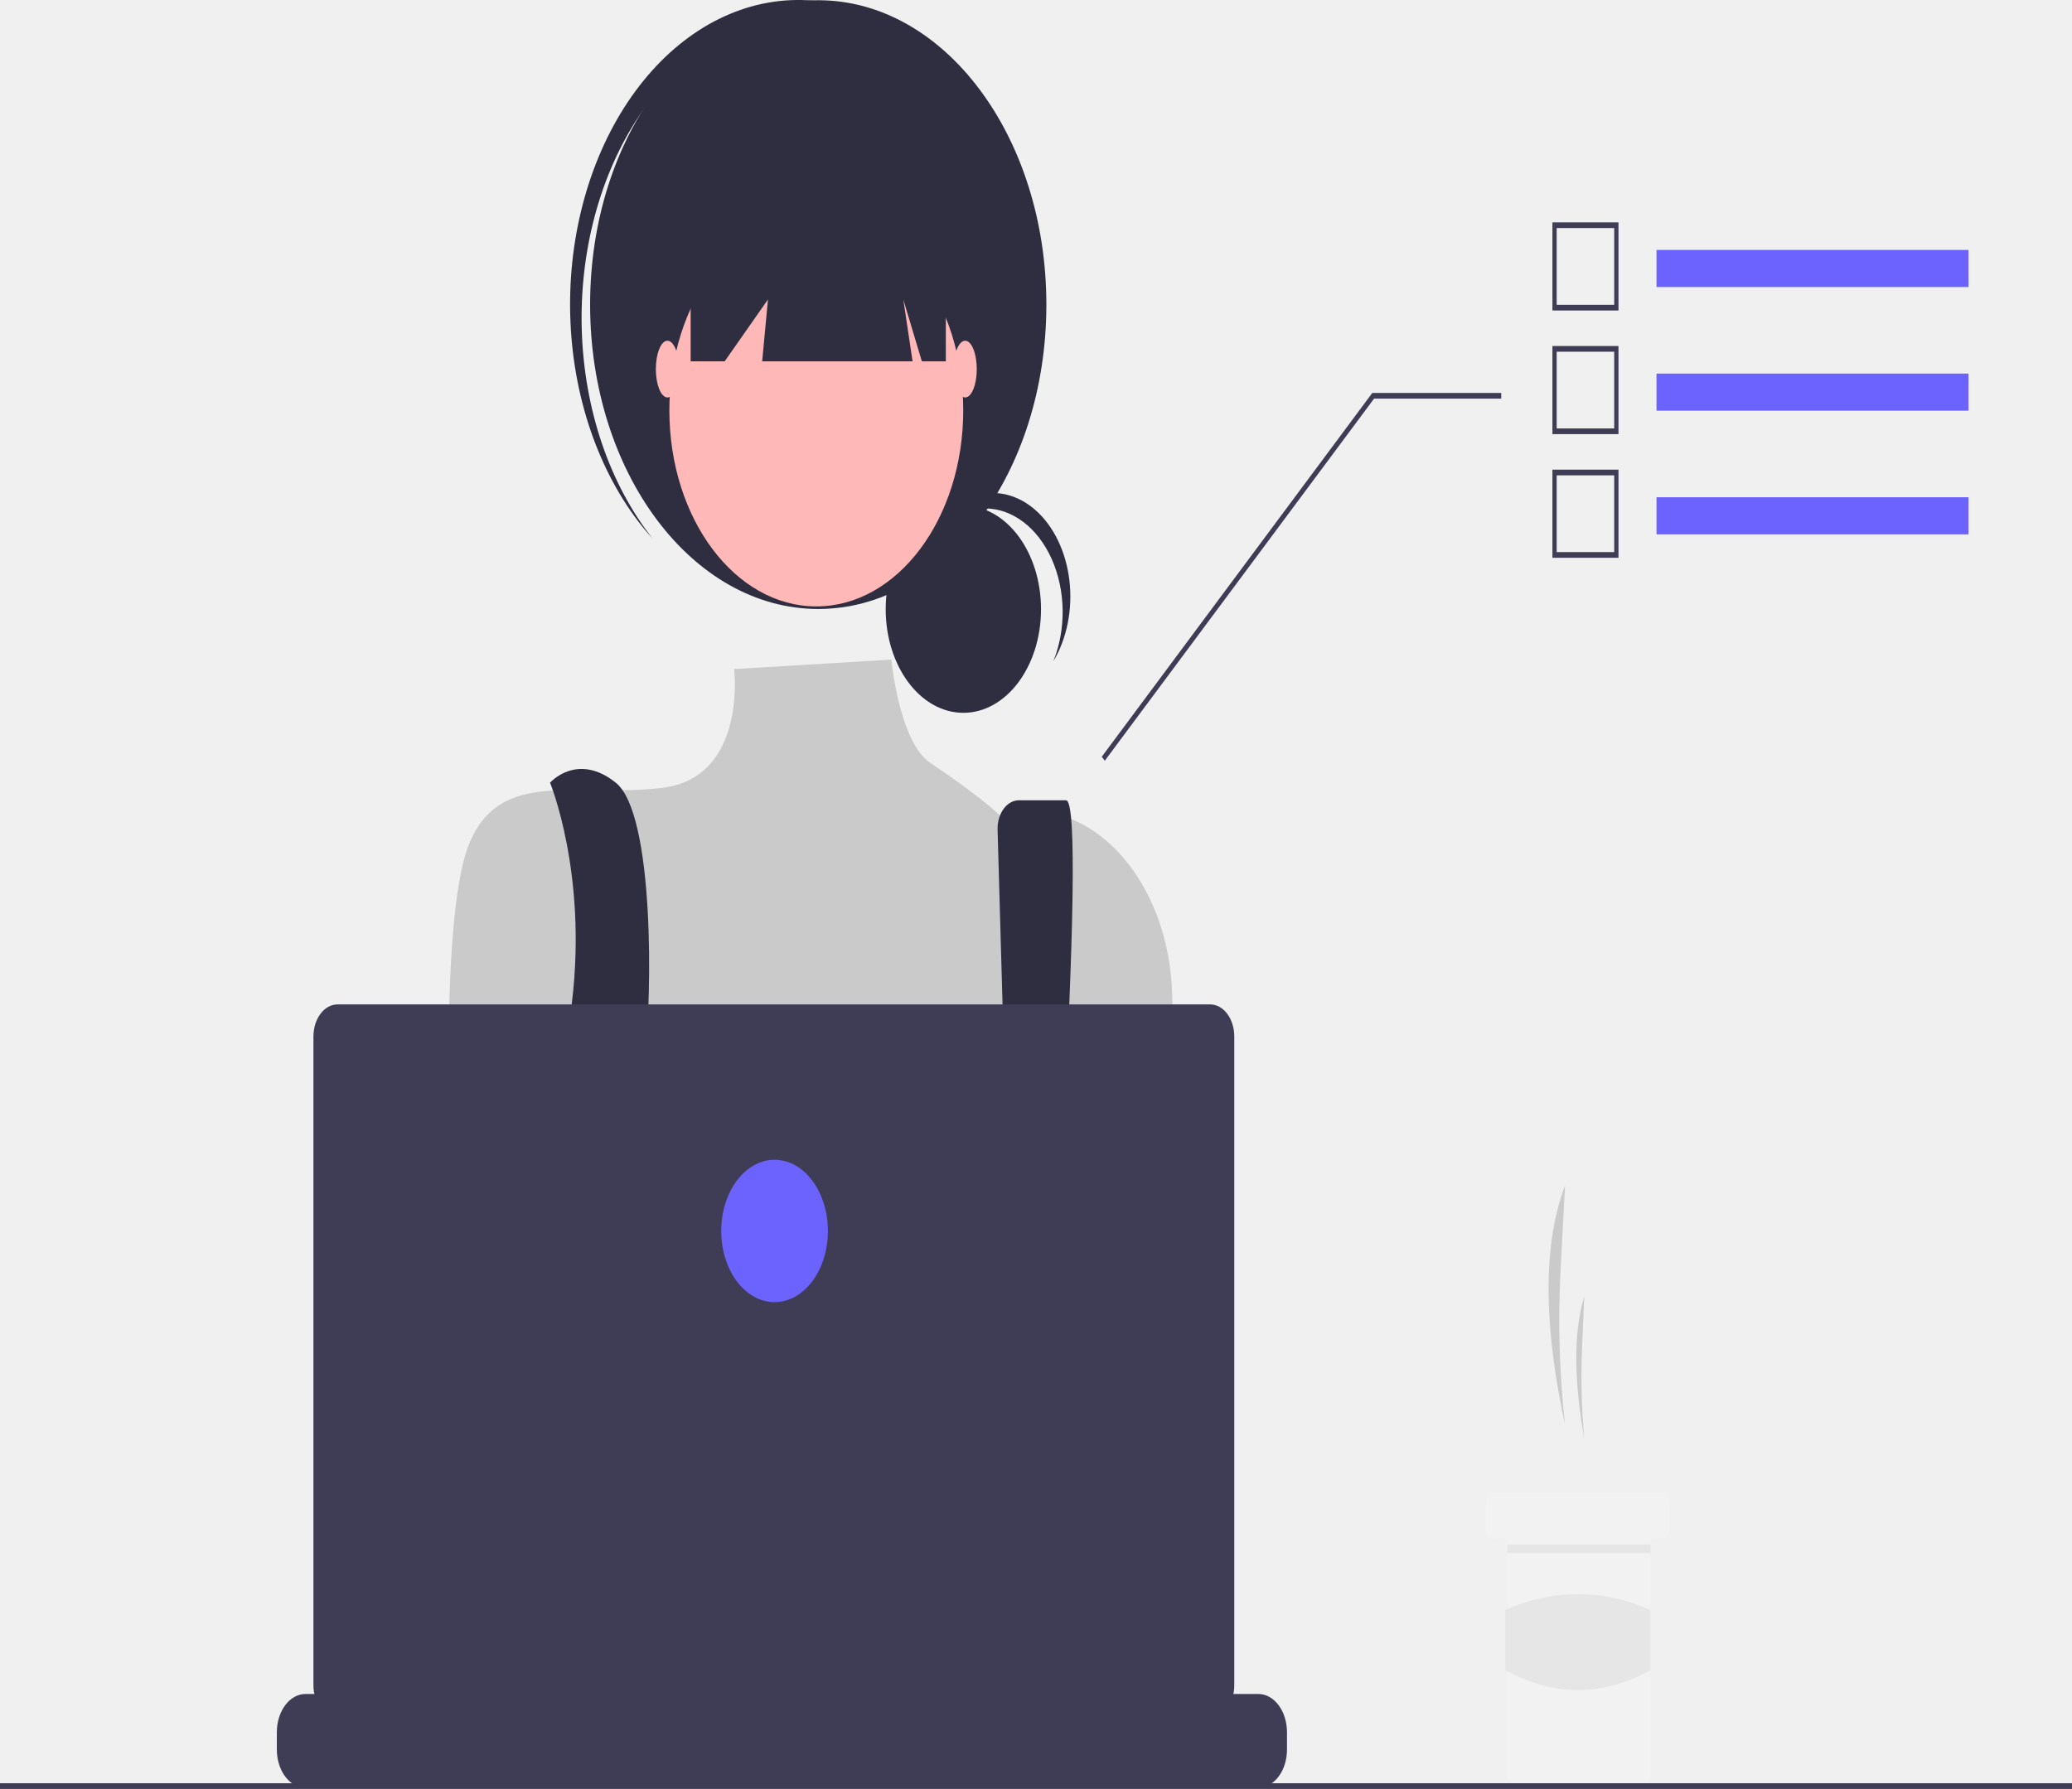
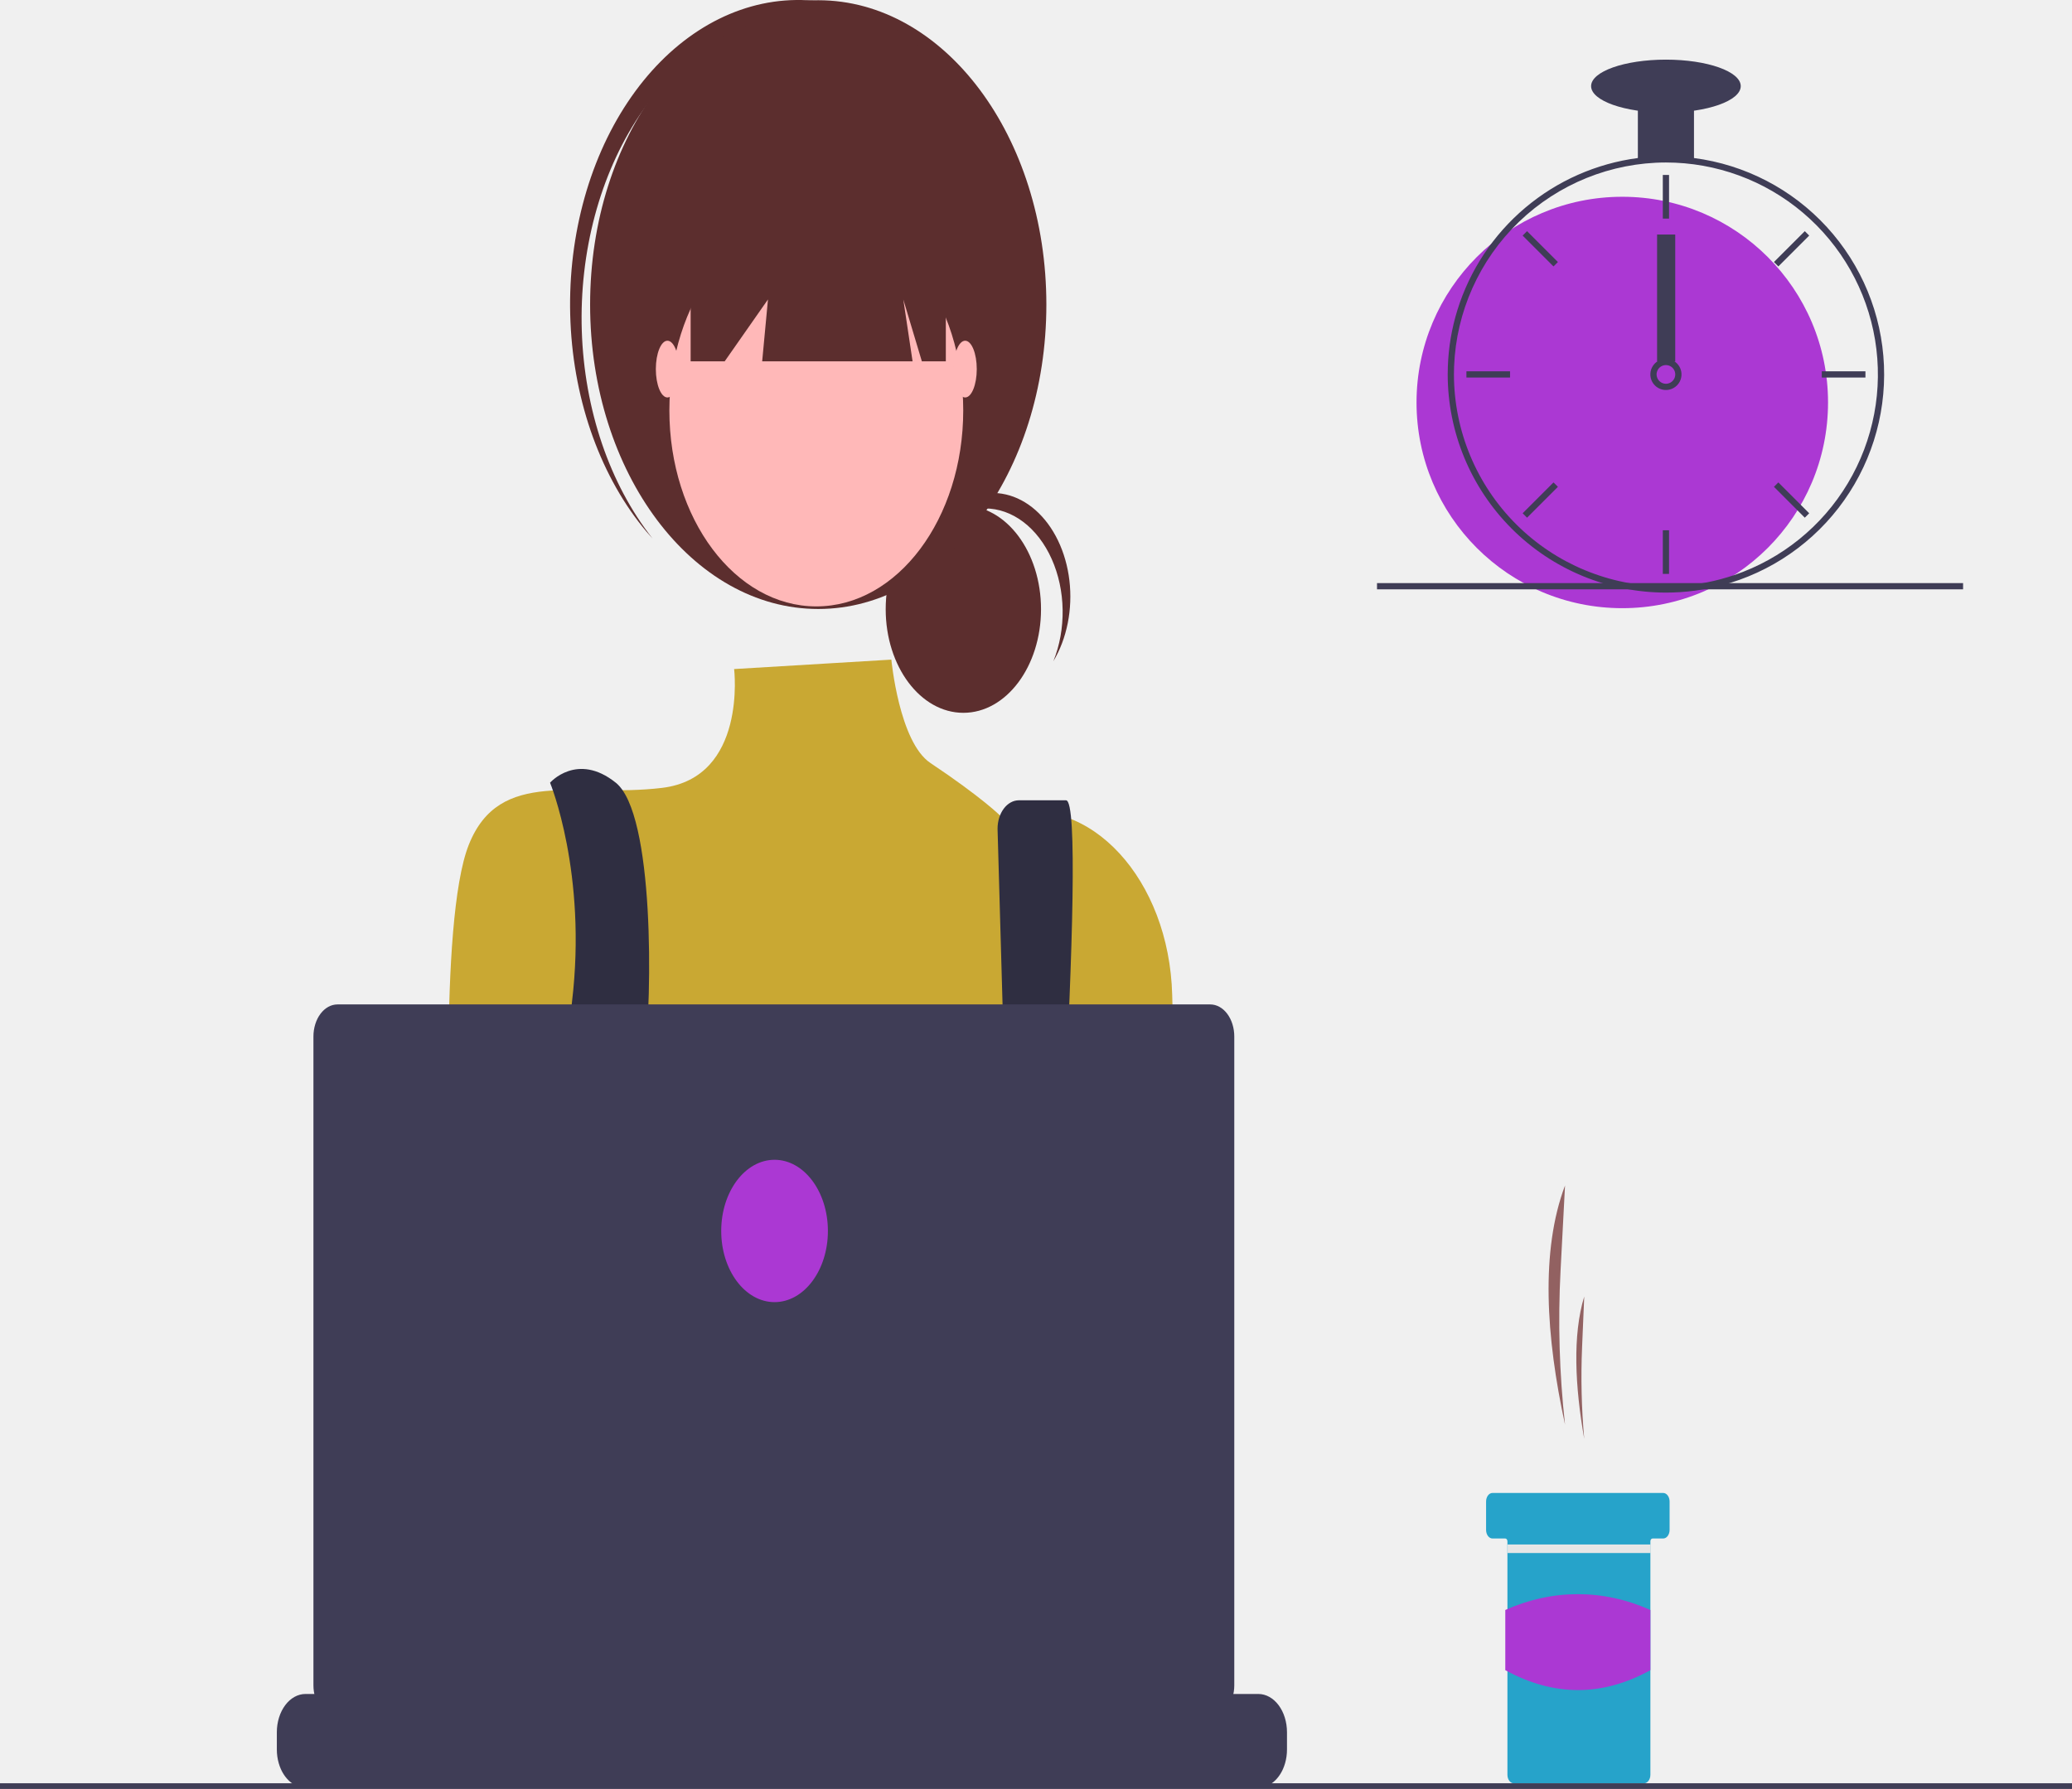
<svg xmlns="http://www.w3.org/2000/svg" width="799" height="690" viewBox="0 0 799 690" fill="none">
  <g id="undraw_Dev_focus_re_6iwt 1" clip-path="url(#clip0_1:49)">
    <g id="Smoke">
-       <path id="Vector" d="M603.503 549.475C601.315 529.811 600.737 509.888 601.779 490.058L603.503 457.238C594.006 482.456 596.152 515.646 603.503 549.475V549.475Z" fill="#CACACA" />
-       <path id="Vector_2" d="M610.908 554.965C609.855 543.232 609.577 531.397 610.079 519.598L610.908 500.062C606.339 515.073 607.371 534.829 610.908 554.965Z" fill="#CACACA" />
+       <path id="Vector" d="M603.503 549.475C601.315 529.811 600.737 509.888 601.779 490.058L603.503 457.238C594.006 482.456 596.152 515.646 603.503 549.475V549.475Z" fill="#926161" />
+       <path id="Vector_2" d="M610.908 554.965C609.855 543.232 609.577 531.397 610.079 519.598L610.908 500.062C606.339 515.073 607.371 534.829 610.908 554.965Z" fill="#926161" />
    </g>
-     <path id="Vector_3" d="M643.825 579.125V590.106C643.821 590.978 643.56 591.813 643.098 592.43C642.636 593.047 642.01 593.396 641.356 593.4H637.242C637.134 593.4 637.027 593.428 636.927 593.483C636.827 593.538 636.736 593.618 636.659 593.72C636.583 593.823 636.522 593.944 636.481 594.077C636.44 594.211 636.419 594.354 636.419 594.498V684.539C636.416 685.411 636.155 686.247 635.693 686.863C635.23 687.48 634.604 687.829 633.951 687.833H583.759C583.104 687.833 582.477 687.485 582.014 686.868C581.551 686.25 581.291 685.412 581.29 684.539V594.498C581.29 594.207 581.203 593.928 581.049 593.723C580.895 593.517 580.686 593.401 580.468 593.4H575.531C574.876 593.399 574.249 593.052 573.786 592.434C573.323 591.817 573.063 590.979 573.062 590.106V579.125C573.062 578.693 573.125 578.264 573.249 577.864C573.373 577.464 573.555 577.101 573.784 576.795C574.014 576.489 574.286 576.246 574.585 576.081C574.885 575.915 575.206 575.831 575.531 575.831H641.356C642.01 575.834 642.637 576.182 643.1 576.799C643.562 577.416 643.823 578.252 643.825 579.125V579.125Z" fill="#F2F2F2" />
+     <path id="Vector_3" d="M643.825 579.125V590.106C643.821 590.978 643.56 591.813 643.098 592.43C642.636 593.047 642.01 593.396 641.356 593.4H637.242C637.134 593.4 637.027 593.428 636.927 593.483C636.827 593.538 636.736 593.618 636.659 593.72C636.583 593.823 636.522 593.944 636.481 594.077C636.44 594.211 636.419 594.354 636.419 594.498V684.539C636.416 685.411 636.155 686.247 635.693 686.863C635.23 687.48 634.604 687.829 633.951 687.833H583.759C583.104 687.833 582.477 687.485 582.014 686.868C581.551 686.25 581.291 685.412 581.29 684.539V594.498C581.29 594.207 581.203 593.928 581.049 593.723C580.895 593.517 580.686 593.401 580.468 593.4H575.531C574.876 593.399 574.249 593.052 573.786 592.434C573.323 591.817 573.063 590.979 573.062 590.106V579.125C573.062 578.693 573.125 578.264 573.249 577.864C573.373 577.464 573.555 577.101 573.784 576.795C574.014 576.489 574.286 576.246 574.585 576.081C574.885 575.915 575.206 575.831 575.531 575.831H641.356C642.01 575.834 642.637 576.182 643.1 576.799C643.562 577.416 643.823 578.252 643.825 579.125Z" fill="#26A3CA" />
    <path id="Vector_4" d="M636.493 595.706H581.364V599H636.493V595.706Z" fill="#E6E6E6" />
-     <path id="Vector_5" d="M636.419 644.18C617.972 654.367 599.323 654.48 580.468 644.18V620.972C598.62 612.836 618.267 612.836 636.419 620.972V644.18Z" fill="#E6E6E6" />
-     <path id="Vector_6" d="M343.725 254.415L283.092 258.053C283.092 258.053 288.153 299.898 255.351 303.877C222.549 307.857 192.728 295.918 180.8 325.765C168.872 355.611 174.013 461.887 174.013 461.887C174.013 461.887 196.379 569.334 214.271 585.252C232.163 601.171 388.719 579.283 388.719 579.283L454.239 468.88L452.02 383.737C450.861 339.276 420.442 305.894 387.681 314.122C387.037 314.284 386.389 314.458 385.737 314.644C385.737 314.644 378.539 307.465 358.792 294.289C346.716 286.231 343.725 254.415 343.725 254.415Z" fill="#CACACA" />
-     <path id="Vector_7" d="M212.111 301.888C212.111 301.888 226.522 336.782 220.558 386.526C214.594 436.27 239.618 541.478 239.618 541.478L257.51 535.508C257.51 535.508 245.582 432.04 248.564 408.163C251.546 384.286 252.369 313.826 237.459 301.888C222.549 289.949 212.111 301.888 212.111 301.888Z" fill="#2F2E41" />
+     <g id="Body">
+       <path id="Vector_5" d="M636.419 644.18C617.972 654.367 599.323 654.48 580.468 644.18V620.972C598.62 612.836 618.267 612.836 636.419 620.972V644.18Z" fill="#AB38D3" />
+       <path id="Vector_6" d="M343.725 254.415L283.092 258.053C283.092 258.053 288.153 299.898 255.351 303.877C222.549 307.857 192.728 295.918 180.8 325.765C168.872 355.611 174.013 461.887 174.013 461.887C174.013 461.887 196.379 569.334 214.271 585.252C232.163 601.171 388.719 579.283 388.719 579.283L454.239 468.88L452.02 383.737C450.861 339.276 420.442 305.894 387.681 314.122C387.037 314.284 386.389 314.458 385.737 314.644C385.737 314.644 378.539 307.465 358.792 294.289C346.716 286.231 343.725 254.415 343.725 254.415Z" fill="#C9A833" />
+       <path id="Vector_7" d="M212.111 301.888C212.111 301.888 226.522 336.782 220.558 386.526C214.594 436.27 239.618 541.478 239.618 541.478L257.51 535.508C257.51 535.508 245.582 432.04 248.564 408.163C251.546 384.286 252.369 313.826 237.459 301.888C222.549 289.949 212.111 301.888 212.111 301.888Z" fill="#2F2E41" />
+     </g>
    <path id="Vector_8" d="M384.688 320.184L390.955 540.483L402.884 550.431C402.884 550.431 420.03 308.675 411.084 308.675H392.881C391.804 308.675 390.737 308.958 389.742 309.508C388.746 310.058 387.842 310.865 387.08 311.881C386.319 312.898 385.714 314.105 385.302 315.433C384.89 316.761 384.677 318.185 384.677 319.623C384.677 319.81 384.681 319.997 384.688 320.184Z" fill="#2F2E41" />
    <path id="Vector_9" d="M247.818 536.503C251.936 536.503 255.274 532.049 255.274 526.554C255.274 521.06 251.936 516.605 247.818 516.605C243.701 516.605 240.363 521.06 240.363 526.554C240.363 532.049 243.701 536.503 247.818 536.503Z" fill="#6C63FF" />
    <path id="Vector_10" d="M396.92 546.452C401.037 546.452 404.375 541.998 404.375 536.503C404.375 531.008 401.037 526.554 396.92 526.554C392.802 526.554 389.464 531.008 389.464 536.503C389.464 541.998 392.802 546.452 396.92 546.452Z" fill="#6C63FF" />
    <g id="Head">
-       <path id="Vector_11" d="M371.487 274.933C388.027 274.933 401.435 257.04 401.435 234.969C401.435 212.897 388.027 195.004 371.487 195.004C354.948 195.004 341.54 212.897 341.54 234.969C341.54 257.04 354.948 274.933 371.487 274.933Z" fill="#2F2E41" />
-       <path id="Vector_12" d="M379.831 196.104C385.013 196.105 390.107 197.901 394.614 201.315C399.121 204.73 402.887 209.647 405.544 215.586C408.201 221.525 409.657 228.282 409.771 235.196C409.885 242.111 408.652 248.947 406.193 255.036C408.79 250.7 410.681 245.691 411.746 240.327C412.812 234.962 413.028 229.361 412.382 223.879C411.735 218.396 410.24 213.154 407.991 208.486C405.743 203.817 402.79 199.825 399.322 196.764C395.853 193.703 391.945 191.639 387.845 190.705C383.746 189.771 379.546 189.987 375.513 191.338C371.48 192.69 367.702 195.148 364.42 198.556C361.137 201.964 358.423 206.247 356.45 211.132C359.25 206.442 362.806 202.655 366.854 200.053C370.902 197.451 375.338 196.101 379.831 196.104V196.104Z" fill="#2F2E41" />
-       <path id="Vector_13" d="M315.527 234.884C364.111 234.884 403.497 182.324 403.497 117.488C403.497 52.651 364.111 0.091 315.527 0.091C266.943 0.091 227.557 52.651 227.557 117.488C227.557 182.324 266.943 234.884 315.527 234.884Z" fill="#2F2E41" />
-       <path id="Vector_14" d="M246.485 44.649C261.643 21.9 282.831 7.899 305.578 5.603C328.324 3.306 350.85 12.893 368.4 32.34C367.68 31.427 366.969 30.508 366.221 29.621C348.782 8.95 325.906 -1.632 302.622 0.201C279.338 2.034 257.553 16.131 242.056 39.395C226.559 62.658 218.619 93.182 219.983 124.256C221.346 155.329 231.901 184.408 249.327 205.099C250.074 205.985 250.842 206.821 251.605 207.667C235.077 186.686 225.305 157.955 224.349 127.54C223.394 97.124 231.331 67.403 246.485 44.649Z" fill="#2F2E41" />
+       <path id="Vector_11" d="M371.487 274.933C388.027 274.933 401.435 257.04 401.435 234.969C401.435 212.897 388.027 195.004 371.487 195.004C354.948 195.004 341.54 212.897 341.54 234.969C341.54 257.04 354.948 274.933 371.487 274.933Z" fill="#5C2E2E" />
+       <path id="Vector_12" d="M379.831 196.104C385.013 196.105 390.107 197.901 394.614 201.315C399.121 204.73 402.887 209.647 405.544 215.586C408.201 221.525 409.657 228.282 409.771 235.196C409.885 242.111 408.652 248.947 406.193 255.036C408.79 250.7 410.681 245.691 411.746 240.327C412.812 234.962 413.028 229.361 412.382 223.879C411.735 218.396 410.24 213.154 407.991 208.486C405.743 203.817 402.79 199.825 399.322 196.764C395.853 193.703 391.945 191.639 387.845 190.705C383.746 189.771 379.546 189.987 375.513 191.338C371.48 192.69 367.702 195.148 364.42 198.556C361.137 201.964 358.423 206.247 356.45 211.132C359.25 206.442 362.806 202.655 366.854 200.053C370.902 197.451 375.338 196.101 379.831 196.104Z" fill="#5C2E2E" />
+       <path id="Vector_13" d="M315.527 234.884C364.111 234.884 403.497 182.324 403.497 117.488C403.497 52.651 364.111 0.091 315.527 0.091C266.943 0.091 227.557 52.651 227.557 117.488C227.557 182.324 266.943 234.884 315.527 234.884Z" fill="#5C2E2E" />
+       <path id="Vector_14" d="M246.485 44.649C261.643 21.9 282.831 7.899 305.578 5.603C328.324 3.306 350.85 12.893 368.4 32.34C367.68 31.427 366.969 30.508 366.221 29.621C348.782 8.95 325.906 -1.632 302.622 0.201C279.338 2.034 257.553 16.131 242.056 39.395C226.559 62.658 218.619 93.182 219.983 124.256C221.346 155.329 231.901 184.408 249.327 205.099C250.074 205.985 250.842 206.821 251.605 207.667C235.077 186.686 225.305 157.955 224.349 127.54C223.394 97.124 231.331 67.403 246.485 44.649Z" fill="#5C2E2E" />
      <path id="Vector_15" d="M314.781 233.889C346.073 233.889 371.44 200.037 371.44 158.278C371.44 116.519 346.073 82.667 314.781 82.667C283.49 82.667 258.123 116.519 258.123 158.278C258.123 200.037 283.49 233.889 314.781 233.889Z" fill="#FFB8B8" />
-       <path id="Vector_16" d="M266.323 63.763V139.374H279.445L296.144 115.497L293.908 139.374H351.907L348.329 115.497L355.486 139.374H364.73V63.763H266.323Z" fill="#2F2E41" />
+       <path id="Vector_16" d="M266.323 63.763V139.374H279.445L296.144 115.497L293.908 139.374H351.907L348.329 115.497L355.486 139.374H364.73V63.763H266.323Z" fill="#5C2E2E" />
      <path id="Vector_17" d="M257.377 153.303C259.848 153.303 261.85 148.404 261.85 142.36C261.85 136.316 259.848 131.416 257.377 131.416C254.907 131.416 252.904 136.316 252.904 142.36C252.904 148.404 254.907 153.303 257.377 153.303Z" fill="#FFB8B8" />
      <path id="Vector_18" d="M372.185 153.303C374.656 153.303 376.658 148.404 376.658 142.36C376.658 136.316 374.656 131.416 372.185 131.416C369.715 131.416 367.712 136.316 367.712 142.36C367.712 148.404 369.715 153.303 372.185 153.303Z" fill="#FFB8B8" />
    </g>
-     <path id="Vector_19" d="M496.285 668.11V674.775C496.288 676.604 496.034 678.418 495.536 680.123C495.315 680.882 495.048 681.617 494.738 682.319C493.757 684.515 492.366 686.334 490.7 687.597C489.034 688.86 487.15 689.523 485.234 689.522H117.804C115.888 689.523 114.005 688.86 112.339 687.597C110.673 686.334 109.282 684.515 108.301 682.319C107.991 681.617 107.724 680.882 107.503 680.123C107.005 678.418 106.751 676.604 106.754 674.775V668.11C106.754 666.174 107.039 664.257 107.594 662.468C108.149 660.679 108.962 659.053 109.988 657.684C111.013 656.314 112.231 655.228 113.571 654.487C114.911 653.745 116.348 653.363 117.799 653.363H138.984V650.255C138.984 650.175 138.996 650.095 139.019 650.02C139.042 649.946 139.075 649.878 139.118 649.821C139.161 649.764 139.211 649.719 139.267 649.688C139.323 649.657 139.383 649.641 139.443 649.641H150.495C150.617 649.64 150.734 649.705 150.821 649.82C150.907 649.935 150.956 650.091 150.956 650.253V653.363H157.859V650.255C157.859 650.175 157.871 650.095 157.894 650.02C157.917 649.946 157.951 649.878 157.993 649.821C158.036 649.764 158.087 649.719 158.143 649.688C158.198 649.657 158.258 649.641 158.319 649.641H169.37C169.492 649.64 169.61 649.705 169.696 649.82C169.782 649.935 169.831 650.091 169.831 650.253V653.363H176.743V650.255C176.743 650.175 176.755 650.095 176.778 650.02C176.801 649.946 176.835 649.878 176.877 649.821C176.92 649.764 176.97 649.719 177.026 649.688C177.082 649.657 177.142 649.641 177.202 649.641H188.254C188.376 649.64 188.493 649.705 188.58 649.82C188.666 649.935 188.715 650.091 188.715 650.253V653.363H195.618V650.255C195.618 650.175 195.63 650.095 195.653 650.02C195.676 649.946 195.71 649.878 195.753 649.821C195.795 649.764 195.846 649.719 195.902 649.688C195.957 649.657 196.017 649.641 196.078 649.641H207.13C207.252 649.64 207.369 649.705 207.455 649.82C207.542 649.935 207.59 650.091 207.59 650.253V653.363H214.494V650.255C214.494 650.175 214.506 650.095 214.529 650.021C214.552 649.946 214.585 649.878 214.628 649.821C214.671 649.764 214.721 649.719 214.777 649.688C214.833 649.657 214.893 649.641 214.953 649.641H226.005C226.127 649.64 226.244 649.705 226.331 649.82C226.417 649.935 226.466 650.091 226.466 650.253V653.363H233.378V650.256C233.377 650.175 233.389 650.095 233.412 650.021C233.435 649.946 233.469 649.878 233.512 649.821C233.554 649.764 233.605 649.719 233.661 649.688C233.717 649.657 233.776 649.641 233.837 649.641H244.889C245.011 649.64 245.128 649.705 245.214 649.82C245.301 649.935 245.349 650.091 245.35 650.254V653.363H252.253V650.256C252.253 650.175 252.265 650.095 252.288 650.021C252.311 649.946 252.345 649.878 252.387 649.821C252.43 649.764 252.481 649.719 252.536 649.688C252.592 649.657 252.652 649.641 252.712 649.641H339.274C339.335 649.641 339.395 649.656 339.451 649.687C339.506 649.718 339.557 649.763 339.6 649.82C339.643 649.877 339.677 649.944 339.7 650.019C339.723 650.093 339.735 650.173 339.735 650.254V653.363H346.647V650.256C346.647 650.175 346.659 650.095 346.682 650.021C346.705 649.946 346.738 649.878 346.781 649.821C346.824 649.764 346.874 649.719 346.93 649.688C346.986 649.657 347.046 649.641 347.106 649.641H358.158C358.28 649.642 358.396 649.707 358.483 649.822C358.569 649.937 358.618 650.093 358.619 650.256V653.363H365.522V650.256C365.522 650.175 365.534 650.095 365.557 650.021C365.58 649.946 365.614 649.878 365.657 649.821C365.699 649.764 365.75 649.719 365.806 649.688C365.861 649.657 365.921 649.641 365.982 649.641H377.034C377.094 649.641 377.154 649.656 377.21 649.687C377.266 649.718 377.316 649.763 377.359 649.82C377.402 649.877 377.436 649.944 377.459 650.019C377.482 650.093 377.494 650.173 377.494 650.254V653.363H384.398V650.256C384.398 650.175 384.41 650.095 384.433 650.021C384.456 649.946 384.489 649.878 384.532 649.821C384.575 649.764 384.625 649.719 384.681 649.688C384.737 649.657 384.797 649.641 384.857 649.641H395.909C395.969 649.641 396.029 649.656 396.085 649.687C396.141 649.718 396.192 649.763 396.235 649.82C396.277 649.877 396.311 649.944 396.334 650.019C396.358 650.093 396.37 650.173 396.37 650.254V653.363H403.281V650.256C403.281 650.175 403.293 650.095 403.316 650.021C403.339 649.946 403.373 649.878 403.416 649.821C403.458 649.764 403.509 649.719 403.565 649.688C403.621 649.657 403.68 649.641 403.741 649.641H414.793C414.914 649.643 415.029 649.708 415.114 649.824C415.199 649.939 415.246 650.094 415.245 650.256V653.363H422.157V650.256C422.157 650.175 422.169 650.095 422.192 650.021C422.215 649.946 422.249 649.878 422.291 649.821C422.334 649.764 422.384 649.719 422.44 649.688C422.496 649.657 422.556 649.641 422.616 649.641H433.668C433.729 649.641 433.788 649.656 433.844 649.687C433.9 649.718 433.951 649.763 433.994 649.82C434.036 649.877 434.07 649.944 434.094 650.019C434.117 650.093 434.129 650.173 434.129 650.254V653.363H441.032V650.256C441.032 650.175 441.044 650.095 441.067 650.021C441.09 649.946 441.124 649.878 441.167 649.821C441.209 649.764 441.26 649.719 441.316 649.688C441.371 649.657 441.431 649.641 441.492 649.641H452.544C452.604 649.641 452.664 649.656 452.72 649.687C452.776 649.718 452.826 649.763 452.869 649.82C452.912 649.877 452.946 649.944 452.969 650.019C452.992 650.093 453.004 650.173 453.004 650.254V653.363H485.234C488.164 653.362 490.975 654.914 493.047 657.678C495.119 660.443 496.284 664.192 496.285 668.102L496.285 668.11Z" fill="#3F3D56" />
+     <path id="Vector_19" d="M496.285 668.11V674.775C496.288 676.604 496.034 678.418 495.536 680.123C495.315 680.882 495.048 681.617 494.738 682.319C493.757 684.515 492.366 686.334 490.7 687.597C489.034 688.86 487.15 689.523 485.234 689.522H117.804C115.888 689.523 114.005 688.86 112.339 687.597C110.673 686.334 109.282 684.515 108.301 682.319C107.991 681.617 107.724 680.882 107.503 680.123C107.005 678.418 106.751 676.604 106.754 674.775V668.11C106.754 666.174 107.039 664.257 107.594 662.468C108.149 660.679 108.962 659.053 109.988 657.684C111.013 656.314 112.231 655.228 113.571 654.487C114.911 653.745 116.348 653.363 117.799 653.363H138.984V650.255C138.984 650.175 138.996 650.095 139.019 650.02C139.042 649.946 139.075 649.878 139.118 649.821C139.161 649.764 139.211 649.719 139.267 649.688C139.323 649.657 139.383 649.641 139.443 649.641H150.495C150.617 649.64 150.734 649.705 150.821 649.82C150.907 649.935 150.956 650.091 150.956 650.253V653.363H157.859V650.255C157.859 650.175 157.871 650.095 157.894 650.02C157.917 649.946 157.951 649.878 157.993 649.821C158.036 649.764 158.087 649.719 158.143 649.688C158.198 649.657 158.258 649.641 158.319 649.641H169.37C169.493 649.64 169.61 649.705 169.696 649.82C169.782 649.935 169.831 650.091 169.831 650.253V653.363H176.743V650.255C176.743 650.175 176.755 650.095 176.778 650.02C176.801 649.946 176.835 649.878 176.877 649.821C176.92 649.764 176.97 649.719 177.026 649.688C177.082 649.657 177.142 649.641 177.202 649.641H188.254C188.376 649.64 188.493 649.705 188.58 649.82C188.666 649.935 188.715 650.091 188.715 650.253V653.363H195.618V650.255C195.618 650.175 195.63 650.095 195.653 650.02C195.676 649.946 195.71 649.878 195.753 649.821C195.795 649.764 195.846 649.719 195.902 649.688C195.957 649.657 196.017 649.641 196.078 649.641H207.13C207.252 649.64 207.369 649.705 207.455 649.82C207.542 649.935 207.59 650.091 207.59 650.253V653.363H214.494V650.255C214.494 650.175 214.506 650.095 214.529 650.021C214.552 649.946 214.585 649.878 214.628 649.821C214.671 649.764 214.721 649.719 214.777 649.688C214.833 649.657 214.893 649.641 214.953 649.641H226.005C226.127 649.64 226.244 649.705 226.331 649.82C226.417 649.935 226.466 650.091 226.466 650.253V653.363H233.378V650.256C233.377 650.175 233.389 650.095 233.412 650.021C233.435 649.946 233.469 649.878 233.512 649.821C233.554 649.764 233.605 649.719 233.661 649.688C233.717 649.657 233.776 649.641 233.837 649.641H244.889C245.011 649.64 245.128 649.705 245.214 649.82C245.301 649.935 245.349 650.091 245.35 650.254V653.363H252.253V650.256C252.253 650.175 252.265 650.095 252.288 650.021C252.311 649.946 252.345 649.878 252.387 649.821C252.43 649.764 252.481 649.719 252.536 649.688C252.592 649.657 252.652 649.641 252.712 649.641H339.274C339.335 649.641 339.395 649.656 339.451 649.687C339.506 649.718 339.557 649.763 339.6 649.82C339.643 649.877 339.677 649.944 339.7 650.019C339.723 650.093 339.735 650.173 339.735 650.254V653.363H346.647V650.256C346.647 650.175 346.659 650.095 346.682 650.021C346.705 649.946 346.738 649.878 346.781 649.821C346.824 649.764 346.874 649.719 346.93 649.688C346.986 649.657 347.046 649.641 347.106 649.641H358.158C358.28 649.642 358.396 649.707 358.483 649.822C358.569 649.937 358.618 650.093 358.619 650.256V653.363H365.522V650.256C365.522 650.175 365.534 650.095 365.557 650.021C365.58 649.946 365.614 649.878 365.657 649.821C365.699 649.764 365.75 649.719 365.806 649.688C365.861 649.657 365.921 649.641 365.982 649.641H377.034C377.094 649.641 377.154 649.656 377.21 649.687C377.266 649.718 377.316 649.763 377.359 649.82C377.402 649.877 377.436 649.944 377.459 650.019C377.482 650.093 377.494 650.173 377.494 650.254V653.363H384.398V650.256C384.398 650.175 384.41 650.095 384.433 650.021C384.456 649.946 384.489 649.878 384.532 649.821C384.575 649.764 384.625 649.719 384.681 649.688C384.737 649.657 384.797 649.641 384.857 649.641H395.909C395.969 649.641 396.029 649.656 396.085 649.687C396.141 649.718 396.192 649.763 396.235 649.82C396.277 649.877 396.311 649.944 396.335 650.019C396.358 650.093 396.37 650.173 396.37 650.254V653.363H403.281V650.256C403.281 650.175 403.293 650.095 403.316 650.021C403.339 649.946 403.373 649.878 403.416 649.821C403.458 649.764 403.509 649.719 403.565 649.688C403.621 649.657 403.68 649.641 403.741 649.641H414.793C414.914 649.643 415.029 649.708 415.114 649.824C415.199 649.939 415.246 650.094 415.245 650.256V653.363H422.157V650.256C422.157 650.175 422.169 650.095 422.192 650.021C422.215 649.946 422.249 649.878 422.291 649.821C422.334 649.764 422.384 649.719 422.44 649.688C422.496 649.657 422.556 649.641 422.616 649.641H433.668C433.729 649.641 433.788 649.656 433.844 649.687C433.9 649.718 433.951 649.763 433.994 649.82C434.036 649.877 434.07 649.944 434.094 650.019C434.117 650.093 434.129 650.173 434.129 650.254V653.363H441.032V650.256C441.032 650.175 441.044 650.095 441.067 650.021C441.09 649.946 441.124 649.878 441.167 649.821C441.209 649.764 441.26 649.719 441.316 649.688C441.371 649.657 441.431 649.641 441.492 649.641H452.544C452.604 649.641 452.664 649.656 452.72 649.687C452.776 649.718 452.826 649.763 452.869 649.82C452.912 649.877 452.946 649.944 452.969 650.019C452.992 650.093 453.004 650.173 453.004 650.254V653.363H485.234C488.164 653.362 490.975 654.914 493.047 657.678C495.119 660.443 496.284 664.192 496.285 668.102L496.285 668.11Z" fill="#3F3D56" />
    <path id="Vector_20" d="M799 687.804H0V690H799V687.804Z" fill="#3F3D56" />
    <path id="Vector_21" d="M466.698 387.408H130.129C128.913 387.408 127.708 387.728 126.584 388.349C125.46 388.971 124.439 389.881 123.579 391.029C122.719 392.177 122.036 393.54 121.571 395.04C121.105 396.54 120.866 398.148 120.866 399.771V650.031C120.866 653.31 121.842 656.455 123.579 658.773C125.316 661.091 127.672 662.394 130.129 662.394H466.698C469.155 662.394 471.511 661.091 473.249 658.773C474.986 656.455 475.962 653.31 475.962 650.031V399.771C475.962 396.492 474.986 393.348 473.249 391.029C471.511 388.711 469.155 387.408 466.698 387.408Z" fill="#3F3D56" />
-     <path id="Vector_22" d="M298.683 502.232C310.044 502.232 319.254 489.941 319.254 474.78C319.254 459.619 310.044 447.329 298.683 447.329C287.323 447.329 278.113 459.619 278.113 474.78C278.113 489.941 287.323 502.232 298.683 502.232Z" fill="#6C63FF" />
-     <path id="VectorAnima" d="M426.025 293.422L529.87 153.746H578.896V151.55H529.183L528.942 151.876L424.855 291.878L426.025 293.422Z" fill="#3F3D56" />
-     <g id="Lines">
-       <path id="Vector_23" d="M759.093 96.401H638.777V110.709H759.093V96.401Z" fill="#6C63FF" />
-       <path id="Vector_24" d="M759.093 144.093H638.777V158.4H759.093V144.093Z" fill="#6C63FF" />
-       <path id="Vector_25" d="M759.093 191.785H638.777V206.092H759.093V191.785Z" fill="#6C63FF" />
-     </g>
-     <g id="Boxes">
-       <path id="Vector_26" d="M624.114 119.756H598.643V85.764H624.114V119.756ZM600.289 117.559H622.468V87.961H600.289L600.289 117.559Z" fill="#3F3D56" />
-       <path id="Vector_27" d="M624.114 167.447H598.643V133.457H624.114V167.447ZM600.289 165.251H622.468V135.653H600.289L600.289 165.251Z" fill="#3F3D56" />
-       <path id="Vector_28" d="M624.114 215.139H598.643V181.148H624.114V215.139ZM600.289 212.943H622.468V183.344H600.289L600.289 212.943Z" fill="#3F3D56" />
-     </g>
+     <path id="Vector_22" d="M298.683 502.232C310.044 502.232 319.254 489.941 319.254 474.78C319.254 459.619 310.044 447.329 298.683 447.329C287.323 447.329 278.113 459.619 278.113 474.78C278.113 489.941 287.323 502.232 298.683 502.232Z" fill="#AB38D3" />
+     <path id="Vector_19_2" d="M625.58 234.574C669.399 234.574 704.921 199.053 704.921 155.234C704.921 111.416 669.399 75.894 625.58 75.894C581.762 75.894 546.24 111.416 546.24 155.234C546.24 199.053 581.762 234.574 625.58 234.574Z" fill="#AB38D3" />
+     <path id="Vector_20_2" d="M653.229 60.951C646.045 60.038 638.774 60.038 631.59 60.951C615.586 63.053 600.52 69.701 588.181 80.108C575.842 90.515 566.747 104.243 561.975 119.663C559.805 126.69 558.576 133.975 558.321 141.325C558.285 142.347 558.261 143.381 558.261 144.415C558.283 166.725 567.156 188.116 582.932 203.892C598.708 219.668 620.099 228.541 642.41 228.564C644.201 228.564 645.992 228.503 647.759 228.395C651.907 228.135 656.03 227.564 660.093 226.688C679.495 222.516 696.798 211.622 708.947 195.929C721.095 180.237 727.308 160.756 726.487 140.928C725.665 121.099 717.863 102.199 704.459 87.565C691.054 72.931 672.909 63.505 653.229 60.951ZM668.748 221.808H668.736C661.959 224.12 654.905 225.523 647.759 225.979C645.992 226.099 644.201 226.159 642.41 226.159C620.738 226.133 599.961 217.512 584.637 202.188C569.312 186.863 560.691 166.087 560.665 144.415C560.665 143.381 560.689 142.347 560.725 141.325C561.551 120.205 570.516 100.223 585.741 85.562C600.967 70.901 621.273 62.698 642.41 62.67C661.776 62.671 680.513 69.548 695.283 82.075C710.052 94.601 719.895 111.964 723.057 131.071C726.219 150.177 722.496 169.786 712.55 186.403C702.604 203.02 687.081 215.567 668.748 221.808Z" fill="#3F3D56" />
+     <path id="Vector_21_2" d="M643.612 67.479H641.208V84.309H643.612V67.479Z" fill="#3F3D56" />
+     <path id="Vector_22_2" d="M588.858 89.163L587.158 90.863L599.058 102.764L600.758 101.064L588.858 89.163Z" fill="#3F3D56" />
+     <path id="Vector_23" d="M565.474 143.212V145.617H582.303V143.212H565.474Z" fill="#3F3D56" />
+     <path id="Vector_24" d="M587.158 197.967L588.858 199.667L600.758 187.767L599.058 186.067L587.158 197.967Z" fill="#3F3D56" />
+     <path id="Vector_25" d="M684.062 101.064L685.762 102.764L697.662 90.863L695.962 89.163L684.062 101.064Z" fill="#3F3D56" />
+     <path id="Vector_26" d="M702.516 143.212V145.617H719.346V143.212H702.516Z" fill="#3F3D56" />
+     <path id="Vector_27" d="M685.762 186.066L684.062 187.766L695.962 199.667L697.662 197.967L685.762 186.066Z" fill="#3F3D56" />
+     <path id="Vector_28" d="M643.612 204.521H641.208V221.351H643.612V204.521Z" fill="#3F3D56" />
+     <path id="Vector_29" d="M646.016 139.606C644.976 138.826 643.711 138.404 642.41 138.404C641.11 138.404 639.844 138.826 638.804 139.606C638.091 140.147 637.505 140.836 637.085 141.626C636.552 142.642 636.322 143.79 636.421 144.934C636.52 146.077 636.944 147.168 637.644 148.078C638.343 148.988 639.288 149.679 640.368 150.069C641.447 150.458 642.616 150.531 643.735 150.278C644.855 150.025 645.878 149.457 646.685 148.64C647.492 147.824 648.048 146.794 648.288 145.671C648.528 144.549 648.441 143.381 648.039 142.307C647.636 141.232 646.935 140.295 646.017 139.606H646.016ZM642.41 148.021C641.454 148.018 640.539 147.637 639.863 146.962C639.187 146.286 638.807 145.37 638.804 144.415C638.808 143.685 639.03 142.974 639.441 142.371C639.793 141.861 640.271 141.45 640.828 141.179C641.386 140.907 642.004 140.784 642.623 140.822C643.241 140.859 643.84 141.055 644.361 141.392C644.881 141.728 645.307 142.193 645.595 142.742C645.883 143.291 646.025 143.905 646.007 144.524C645.989 145.144 645.811 145.748 645.491 146.279C645.17 146.81 644.719 147.249 644.179 147.554C643.639 147.859 643.03 148.02 642.41 148.021Z" fill="#3F3D56" />
+     <path id="Vector_30" d="M653.229 39.83H631.591V61.468H653.229V39.83Z" fill="#3F3D56" />
+     <path id="Vector_31" d="M642.41 43.436C658.344 43.436 671.261 38.861 671.261 33.218C671.261 27.575 658.344 23 642.41 23C626.476 23 613.559 27.575 613.559 33.218C613.559 38.861 626.476 43.436 642.41 43.436Z" fill="#3F3D56" />
+     <path id="clock-arrow" d="M646 90.461H639V139.461H646V90.461Z" fill="#3F3D56" />
+     <path id="Vector_32" d="M757 224.901H531V227.305H757V224.901Z" fill="#3F3D56" />
  </g>
  <defs>
    <clipPath id="clip0_1:49">
      <rect width="799" height="690" fill="white" />
    </clipPath>
  </defs>
</svg>
